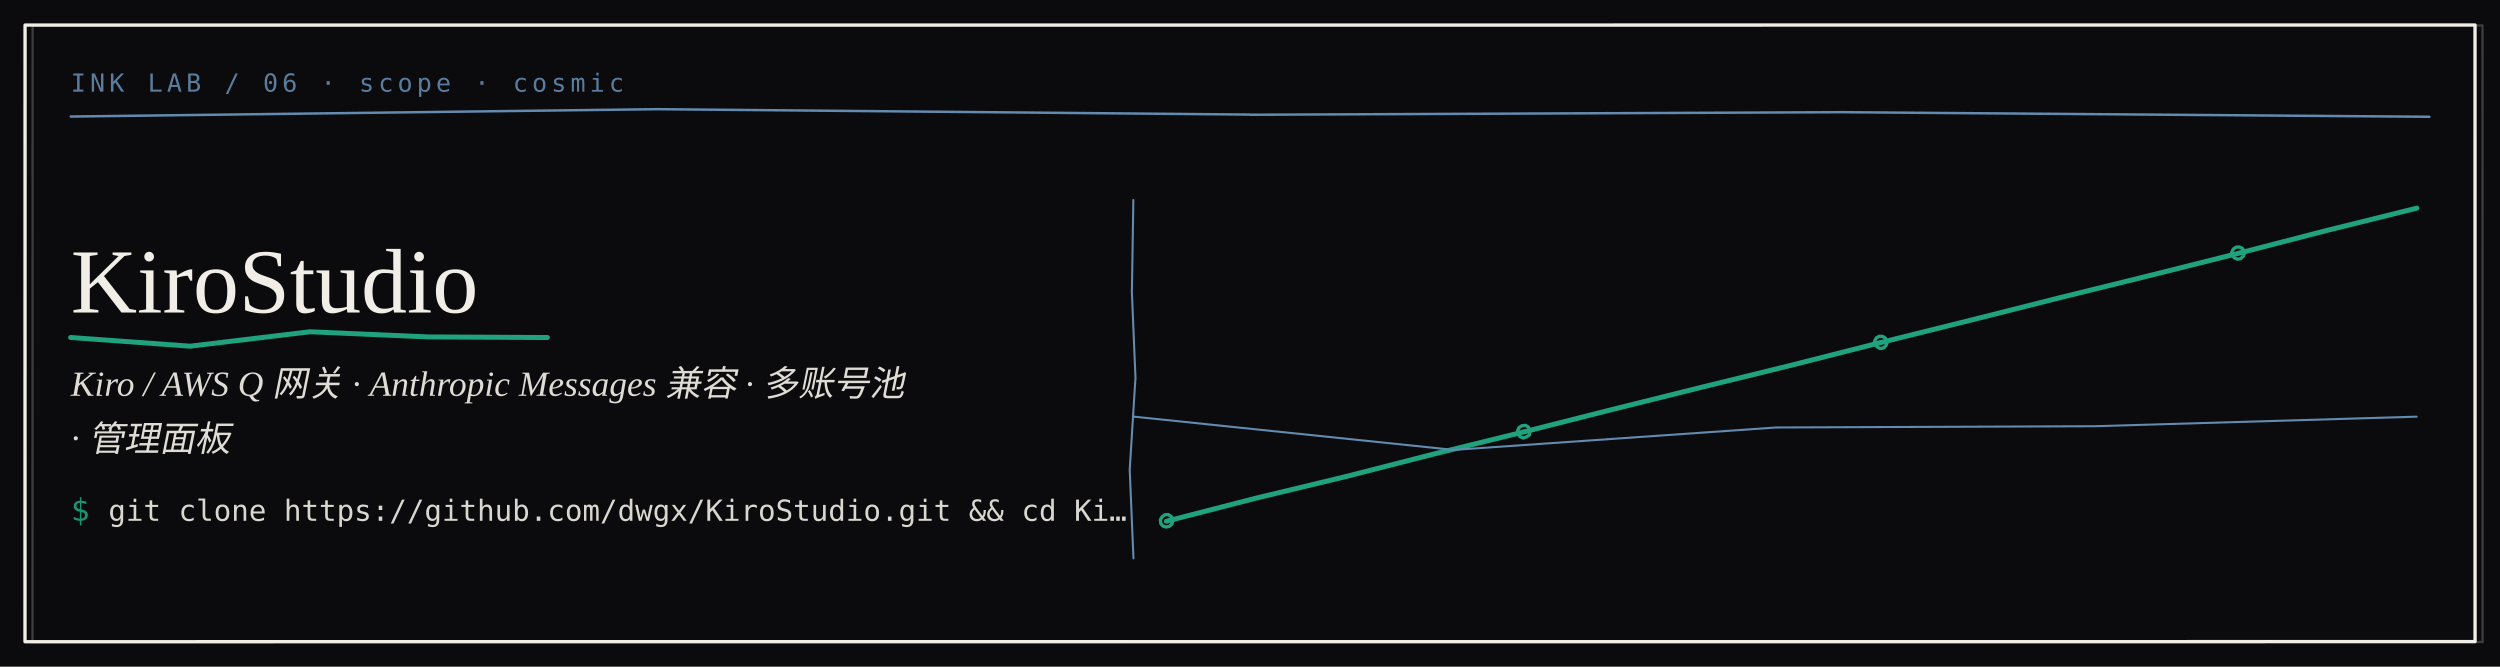
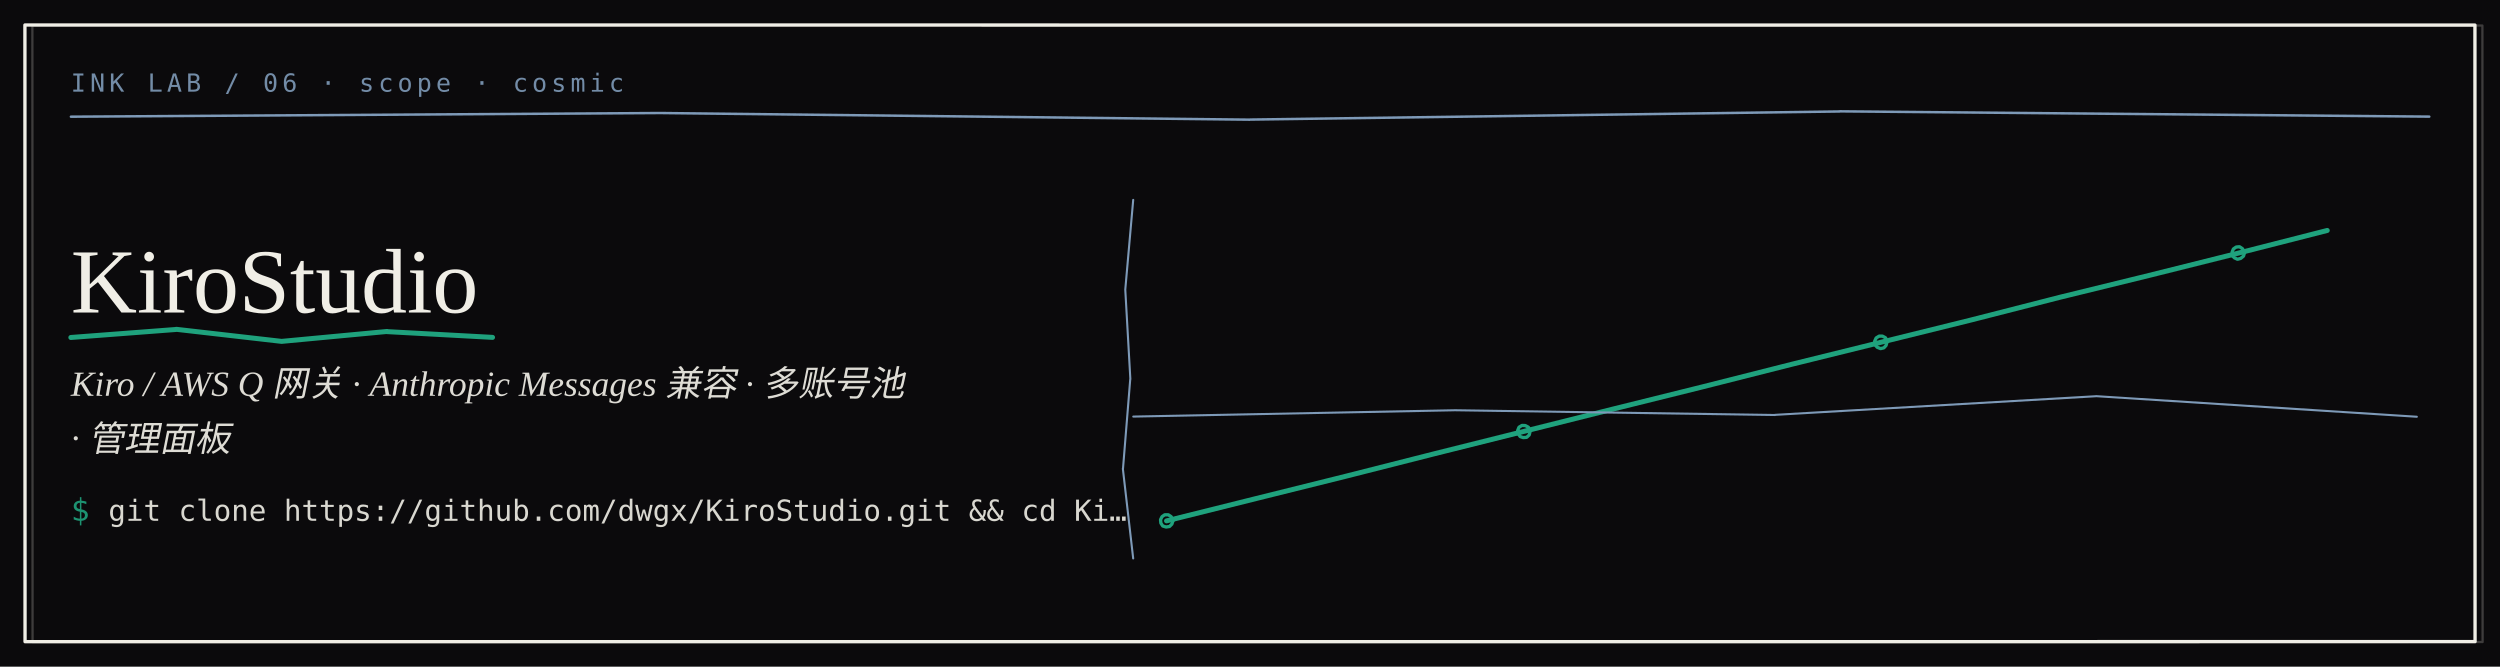
<svg xmlns="http://www.w3.org/2000/svg" width="1200" height="320" viewBox="0 0 1200 320" role="img" aria-label="KiroStudio — Kiro / AWS Q 网关 · Anthropic Messages 兼容 · 多账号池 · 管理面板" font-family="Georgia,'Iowan Old Style','Times New Roman',Times,serif">
  <rect width="1200" height="320" fill="#0B0A0C" />
-   <text x="34" y="44" font-size="12" font-family="ui-monospace,'Cascadia Mono',Consolas,'SF Mono',monospace" font-weight="400" fill="#638aaf" text-anchor="start" letter-spacing="2.0" opacity="0.9">INK LAB / 06 · scope · cosmic</text>
-   <path d="M33.98 55.94 L316.96 52.39 L316.97 52.42 L600.04 55.0 L600.05 55.08 L883.05 53.86 L882.95 53.84 L1166.07 56.05" fill="none" stroke="#638aaf" stroke-width="1.2" stroke-linecap="round" stroke-linejoin="round" opacity="1.0" />
-   <path d="M559.89 250.19 Q581.32 244.67 602.74 239.15 Q624.23 233.98 645.72 228.81 Q667.06 223.35 688.39 217.9 Q709.8 212.63 731.2 207.36 Q752.63 201.93 774.06 196.51 Q795.66 191.13 817.26 185.76 Q838.73 180.49 860.19 175.22 Q881.41 169.83 902.63 164.44 Q924.21 159.08 945.8 153.73 Q967.14 148.34 988.48 142.96 Q1010.06 137.63 1031.64 132.31 Q1053.06 126.94 1074.47 121.58 Q1095.76 116.08 1117.05 110.57 Q1138.57 105.24 1160.1 99.91" fill="none" stroke="#1fa27d" stroke-width="2.4" stroke-linecap="round" stroke-linejoin="round" opacity="1.0" />
-   <path d="M562.96 249.95 L562.91 249.98 L562.52 251.54 L561.32 252.62 L559.76 252.98 L558.14 252.47 L557.16 251.22 L557.0 249.44 L557.78 248.08 L559.14 247.1 L560.75 246.97 L562.16 247.88 L563.01 249.27" fill="none" stroke="#1fa27d" stroke-width="1.6" stroke-linecap="round" stroke-linejoin="round" opacity="1.0" />
-   <path d="M734.49 207.08 L734.28 207.09 L734.09 208.74 L732.77 209.72 L731.14 210.27 L729.62 209.59 L728.69 208.28 L728.5 206.65 L729.2 205.19 L730.5 204.38 L732.25 204.15 L733.67 205.0 L734.22 206.5" fill="none" stroke="#1fa27d" stroke-width="1.6" stroke-linecap="round" stroke-linejoin="round" opacity="1.0" />
-   <path d="M905.77 164.24 L905.85 164.24 L905.32 165.77 L904.22 166.95 L902.57 167.3 L901.15 166.62 L900.13 165.33 L899.75 163.82 L900.62 162.22 L901.99 161.44 L903.58 161.44 L905.0 162.31 L905.78 163.61" fill="none" stroke="#1fa27d" stroke-width="1.6" stroke-linecap="round" stroke-linejoin="round" opacity="1.0" />
-   <path d="M1077.32 121.26 L1077.4 121.48 L1076.79 122.93 L1075.6 124.12 L1074.04 124.43 L1072.51 123.79 L1071.5 122.55 L1071.26 120.96 L1072.03 119.49 L1073.46 118.58 L1075.06 118.6 L1076.45 119.32 L1077.17 120.7" fill="none" stroke="#1fa27d" stroke-width="1.6" stroke-linecap="round" stroke-linejoin="round" opacity="1.0" />
-   <path d="M544.01 96.0 L543.33 138.98 L543.25 138.95 L545.06 182.04 L544.98 181.97 L542.29 225.03 L542.24 224.96 L544.06 268.02" fill="none" stroke="#638aaf" stroke-width="1.0" stroke-linecap="round" stroke-linejoin="round" opacity="1.0" />
-   <path d="M544.06 199.97 L698.04 215.99 L697.97 215.94 L851.97 205.23 L851.96 205.19 L1006.03 204.58 L1006.06 204.57 L1159.97 200.0" fill="none" stroke="#638aaf" stroke-width="1.0" stroke-linecap="round" stroke-linejoin="round" opacity="1.0" />
+   <text x="34" y="44" font-size="12" font-family="ui-monospace,'Cascadia Mono',Consolas,'SF Mono',monospace" font-weight="400" fill="#7E9AB8" text-anchor="start" letter-spacing="2.0" opacity="0.9">INK LAB / 06 · scope · cosmic</text>
+   <path d="M34.04 56.01 L317.02 54.25 L316.98 54.25 L599.97 57.44 L600.02 57.4 L883.06 53.5 L883.07 53.44 L1166.05 55.98" fill="none" stroke="#7E9AB8" stroke-width="1.2" stroke-linecap="round" stroke-linejoin="round" opacity="1.0" />
+   <path d="M559.94 250.02 Q581.44 244.66 602.93 239.3 Q624.37 233.97 645.81 228.64 Q667.15 223.23 688.49 217.81 Q709.99 212.43 731.49 207.06 Q752.83 201.71 774.18 196.37 Q795.6 191.05 817.03 185.74 Q838.47 180.31 859.91 174.89 Q881.42 169.58 902.92 164.27 Q924.37 158.97 945.83 153.67 Q967.2 148.2 988.56 142.74 Q1010.02 137.48 1031.49 132.22 Q1052.84 126.88 1074.19 121.55 Q1095.63 116.08 1117.07 110.62" fill="none" stroke="#1fa27d" stroke-width="2.4" stroke-linecap="round" stroke-linejoin="round" opacity="1.0" />
+   <path d="M563.18 249.82 L563.02 249.98 L562.5 251.56 L561.37 252.71 L559.71 252.96 L558.13 252.48 L557.22 251.09 L557.06 249.46 L557.76 248.02 L559.04 247.12 L560.8 247.1 L562.15 248.0 L562.83 249.37" fill="none" stroke="#1fa27d" stroke-width="1.6" stroke-linecap="round" stroke-linejoin="round" opacity="1.0" />
+   <path d="M734.47 207.05 L734.4 207.21 L734.02 208.78 L732.8 209.92 L731.12 210.04 L729.68 209.55 L728.78 208.27 L728.47 206.67 L729.12 205.07 L730.57 204.21 L732.14 204.28 L733.58 205.04 L734.46 206.43" fill="none" stroke="#1fa27d" stroke-width="1.6" stroke-linecap="round" stroke-linejoin="round" opacity="1.0" />
+   <path d="M905.93 164.12 L905.72 164.22 L905.3 165.82 L904.25 166.96 L902.66 167.33 L901.05 166.68 L899.98 165.45 L899.84 163.79 L900.56 162.22 L901.96 161.36 L903.58 161.35 L905.05 162.13 L905.69 163.59" fill="none" stroke="#1fa27d" stroke-width="1.6" stroke-linecap="round" stroke-linejoin="round" opacity="1.0" />
+   <path d="M1077.38 121.29 L1077.32 121.43 L1076.87 122.93 L1075.53 124.03 L1074.0 124.44 L1072.56 123.78 L1071.39 122.65 L1071.44 120.93 L1072.04 119.49 L1073.38 118.58 L1074.98 118.44 L1076.33 119.33 L1077.25 120.83" fill="none" stroke="#1fa27d" stroke-width="1.6" stroke-linecap="round" stroke-linejoin="round" opacity="1.0" />
+   <path d="M543.94 95.95 L540.13 139.03 L540.13 138.98 L542.57 182.0 L542.52 181.95 L539.04 224.94 L538.97 224.96 L543.93 268.05" fill="none" stroke="#7E9AB8" stroke-width="1.0" stroke-linecap="round" stroke-linejoin="round" opacity="1.0" />
+   <path d="M543.98 199.96 L698.0 196.93 L697.98 196.91 L852.05 199.2 L852.02 199.13 L1005.99 190.19 L1006.03 190.15 L1160.07 200.04" fill="none" stroke="#7E9AB8" stroke-width="1.0" stroke-linecap="round" stroke-linejoin="round" opacity="1.0" />
  <text x="34" y="150" font-size="44" font-family="Georgia,'Iowan Old Style','Times New Roman',Times,serif" font-weight="400" fill="#f0eee6" text-anchor="start">KiroStudio</text>
-   <path d="M33.93 162.0 L91.23 166.17 L91.23 166.17 L148.45 159.29 L148.46 159.23 L205.56 161.72 L205.61 161.72 L262.73 162.01" fill="none" stroke="#1fa27d" stroke-width="2.4" stroke-linecap="round" stroke-linejoin="round" opacity="1.0" />
+   <path d="M34.01 161.99 L84.66 158.13 L84.63 158.07 L135.17 163.86 L135.21 163.86 L185.84 159.1 L185.77 159.18 L236.41 161.94" fill="none" stroke="#1fa27d" stroke-width="2.4" stroke-linecap="round" stroke-linejoin="round" opacity="1.0" />
  <text x="34" y="190" font-size="17" font-family="Georgia,'Iowan Old Style','Times New Roman',Times,serif" font-weight="400" fill="#f0eee6" text-anchor="start" font-style="italic" opacity="0.92">Kiro / AWS Q 网关 · Anthropic Messages 兼容 · 多账号池</text>
  <text x="34" y="216" font-size="17" font-family="Georgia,'Iowan Old Style','Times New Roman',Times,serif" font-weight="400" fill="#f0eee6" text-anchor="start" font-style="italic" opacity="0.92">· 管理面板</text>
  <text x="34" y="250" font-size="15" font-family="ui-monospace,'Cascadia Mono',Consolas,'SF Mono',monospace" font-weight="400" fill="#1fa27d" text-anchor="start" opacity="0.9">$</text>
  <text x="52" y="250" font-size="14" font-family="ui-monospace,'Cascadia Mono',Consolas,'SF Mono',monospace" font-weight="400" fill="#f0eee6" text-anchor="start" opacity="0.9">git clone https://github.com/dwgx/KiroStudio.git &amp;&amp; cd Ki…</text>
-   <path d="M12.03 12.03 L1188.01 12.01 L1188.03 307.98 L12.0 308.02 Z" fill="none" stroke="#f0eee6" stroke-width="1.6" stroke-linecap="round" stroke-linejoin="round" opacity="1.0" />
-   <path d="M14.05 11.05 L1190.01 11.01 L1190.05 306.97 L14.0 307.03 Z" transform="translate(1.6 1.2)" fill="none" stroke="#f0eee6" stroke-width="1.1" stroke-linecap="round" stroke-linejoin="round" opacity="0.22" />
+   <path d="M11.96 12.0 L1187.97 12.04 L1188.03 307.98 L12.02 308.01 Z" fill="none" stroke="#f0eee6" stroke-width="1.6" stroke-linecap="round" stroke-linejoin="round" opacity="1.0" />
+   <path d="M13.94 11.0 L1189.95 11.06 L1190.05 306.97 L14.03 307.01 Z" transform="translate(1.6 1.2)" fill="none" stroke="#f0eee6" stroke-width="1.1" stroke-linecap="round" stroke-linejoin="round" opacity="0.22" />
</svg>
